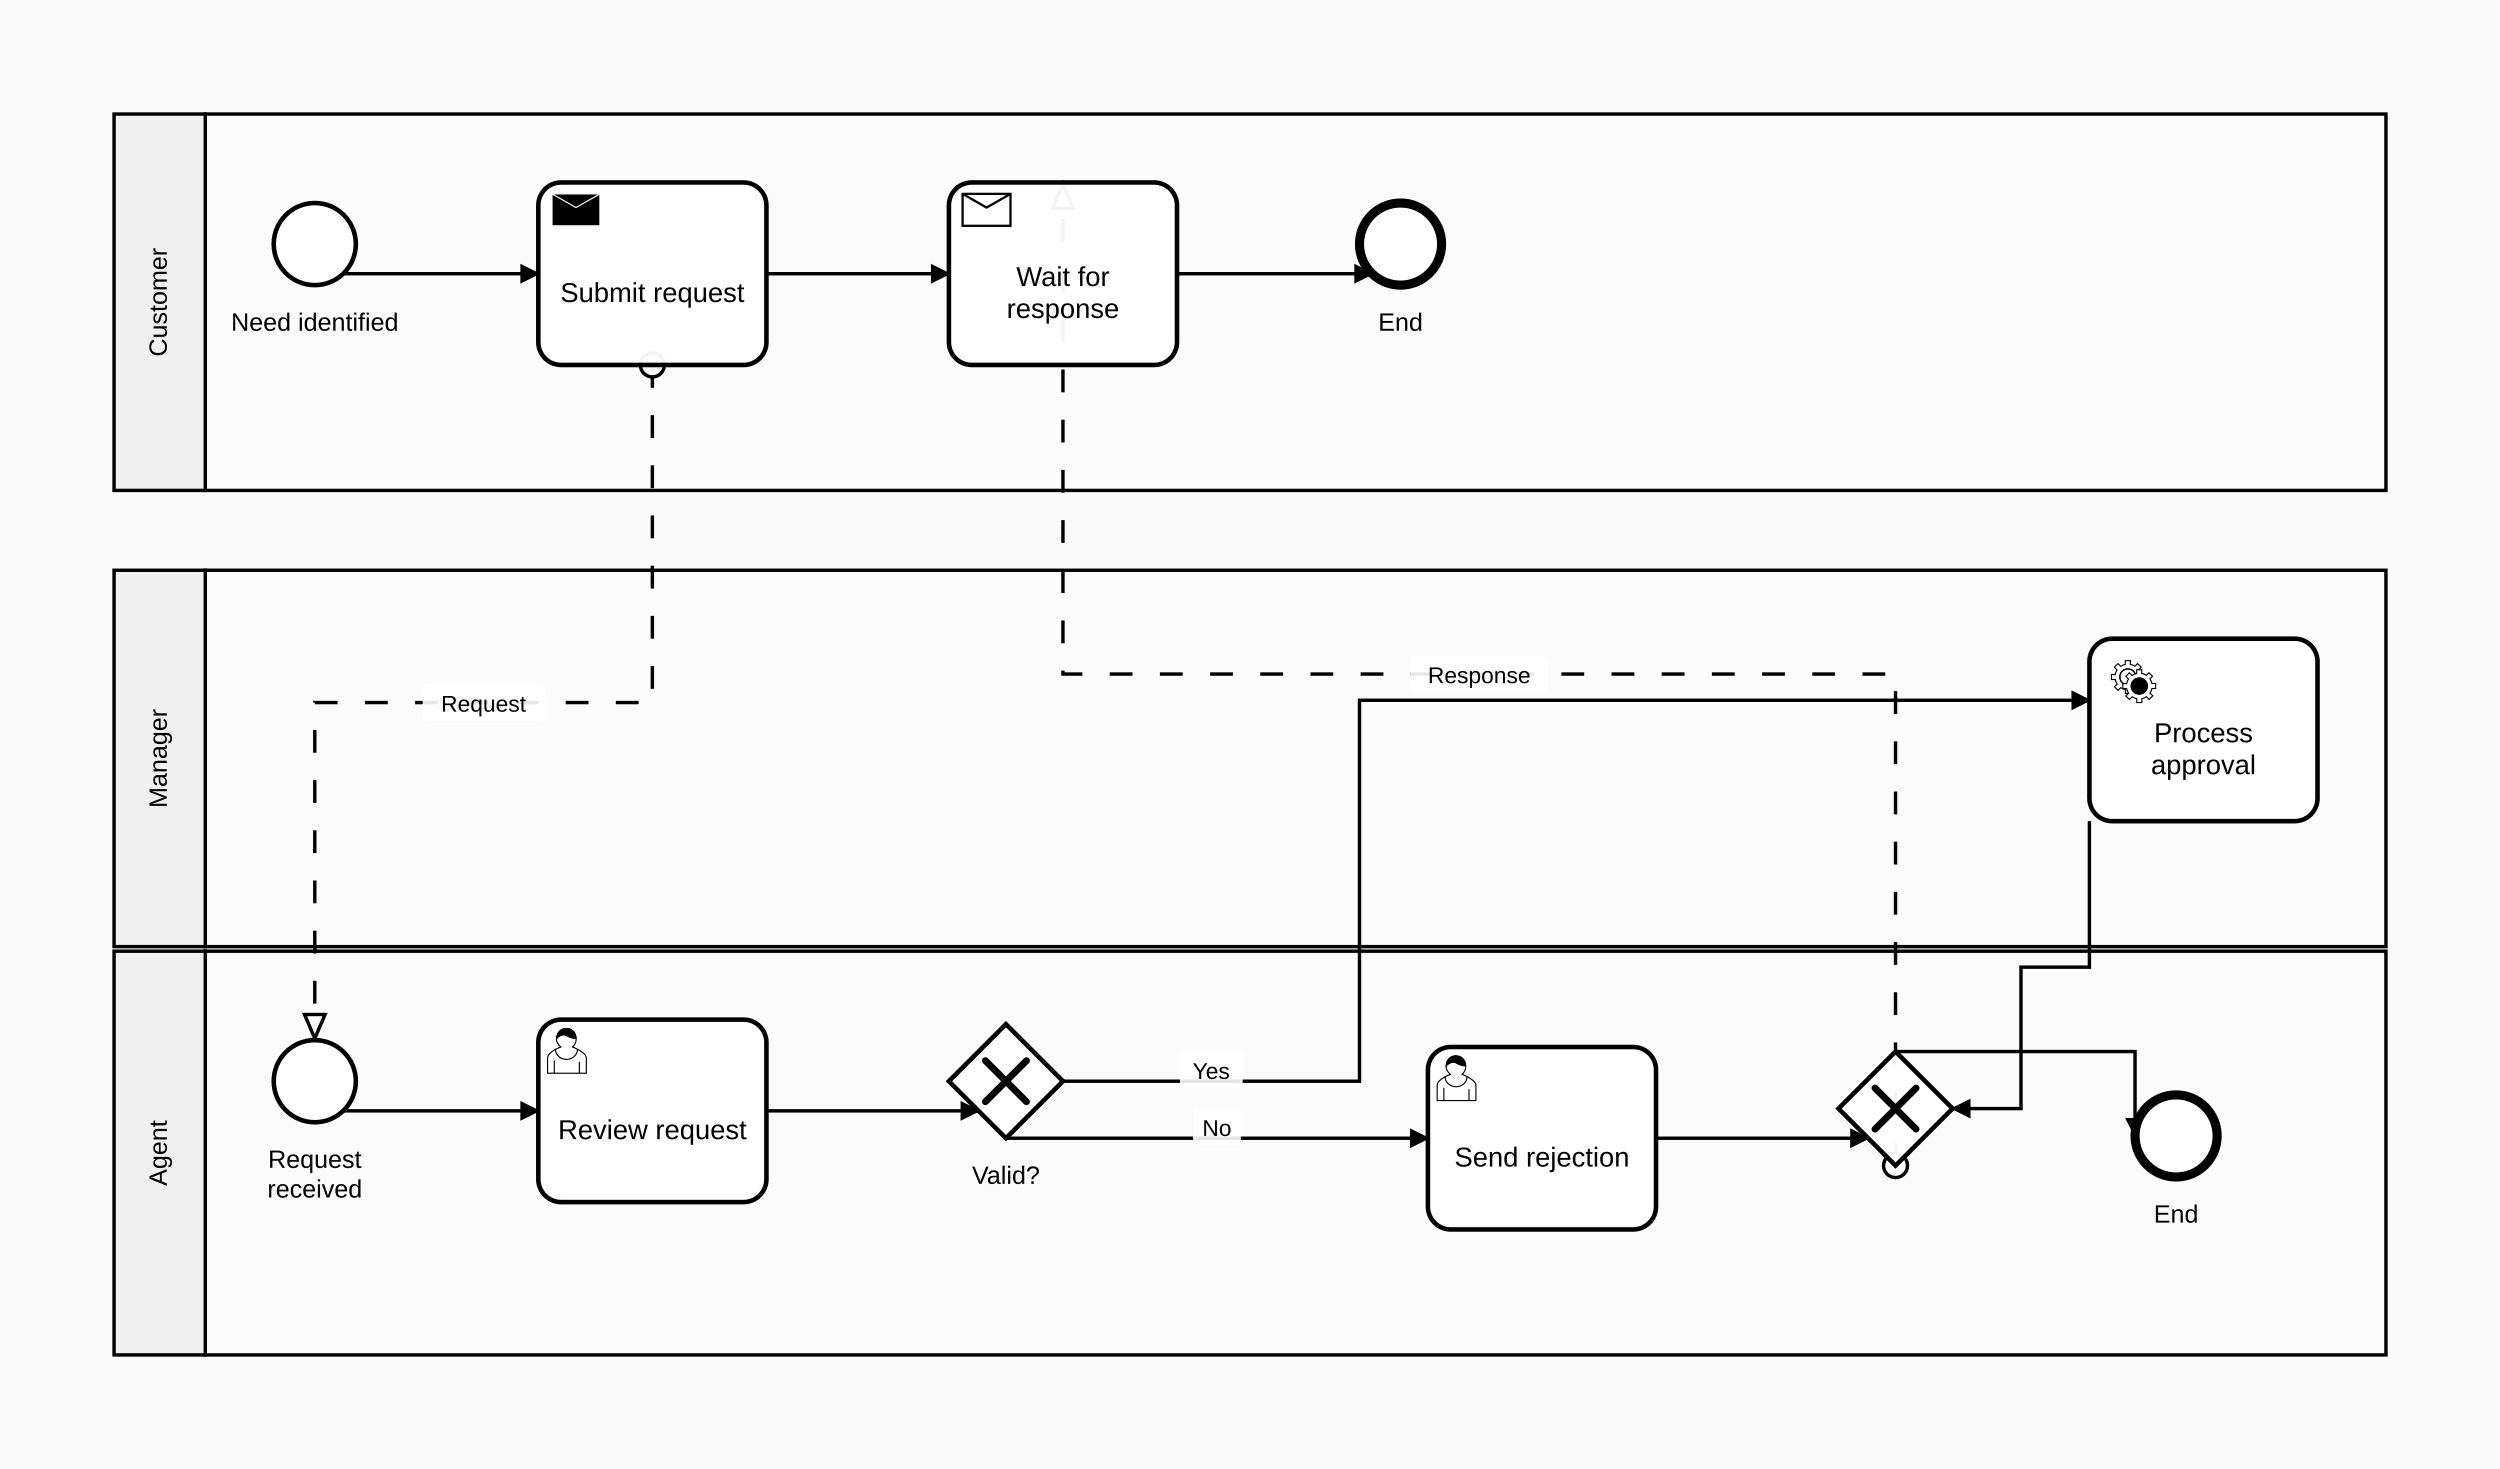
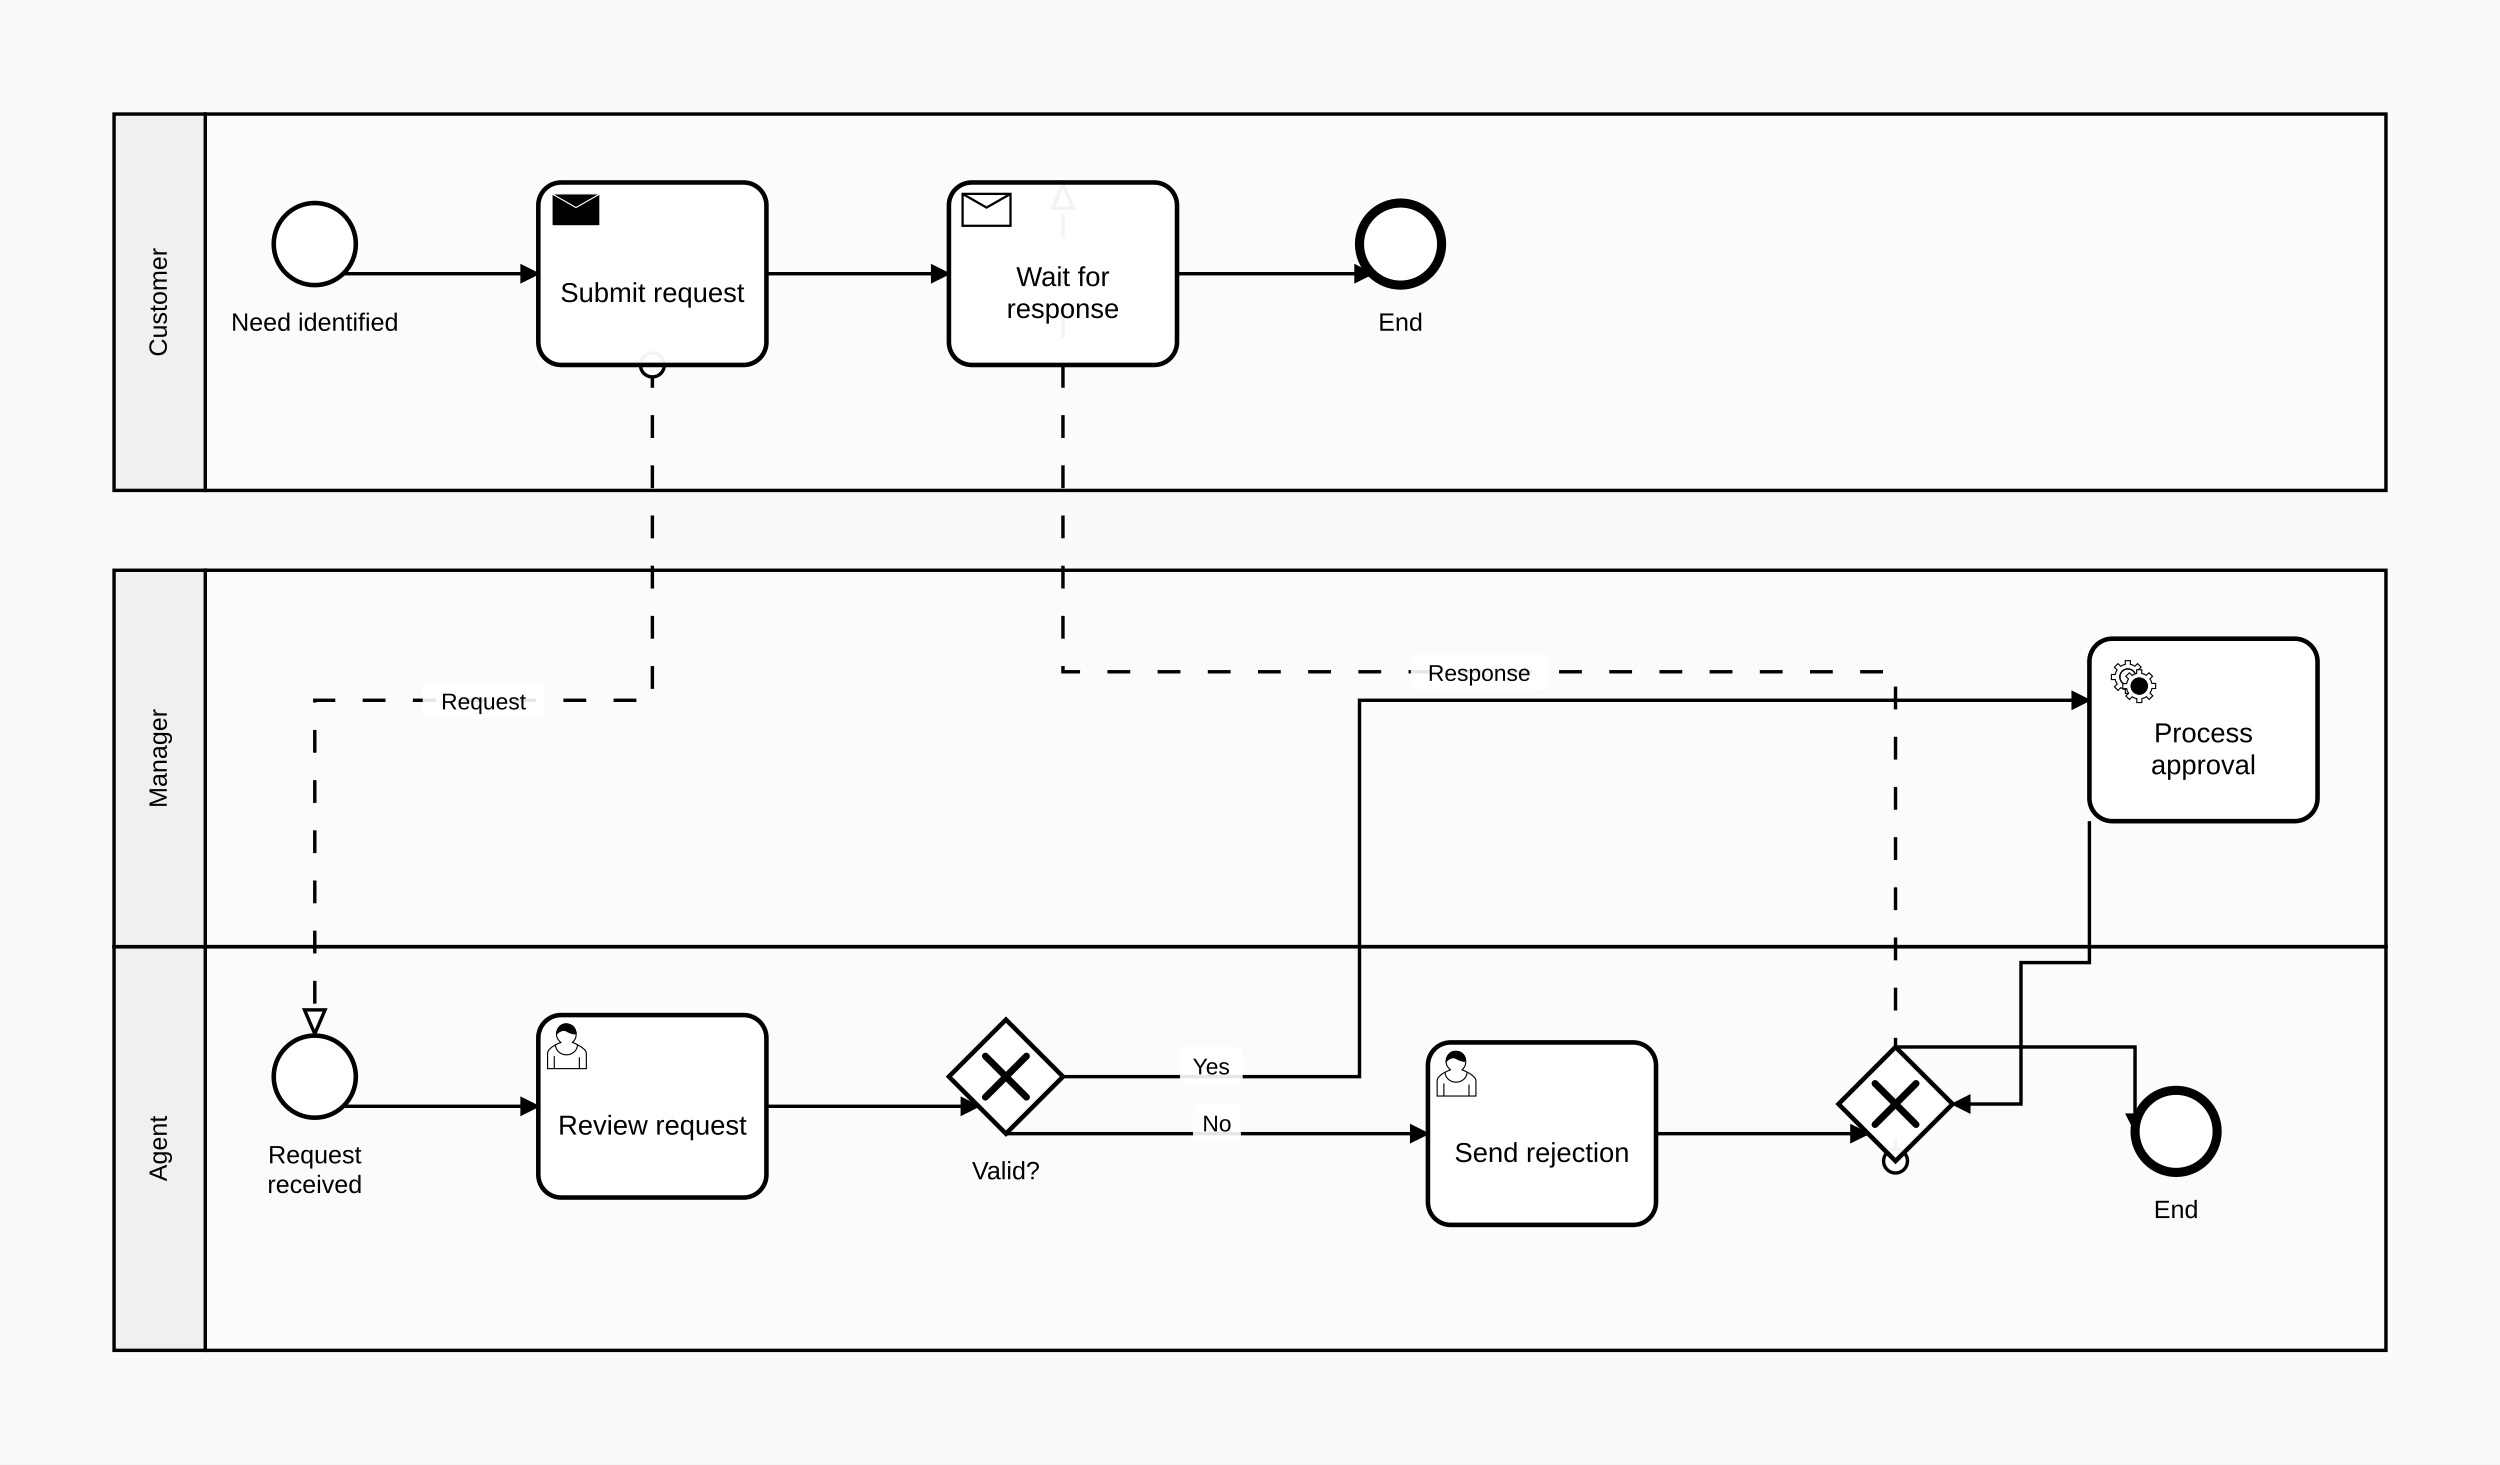
- <svg xmlns="http://www.w3.org/2000/svg" width="1096" height="644" viewBox="0 0 1096 644" font-family="Arial, sans-serif">
+ <svg xmlns="http://www.w3.org/2000/svg" width="1096" height="642" viewBox="0 0 1096 642" font-family="Arial, sans-serif">
  <defs>
    <marker id="seq-end" viewBox="0 0 20 20" refX="11" refY="10" markerWidth="10" markerHeight="10" orient="auto">
      <path d="M 1 5 L 11 10 L 1 15 Z" fill="#000000" stroke="#000000" stroke-width="1" />
    </marker>
    <marker id="seq-default-src" viewBox="0 0 20 20" refX="6" refY="10" markerWidth="10" markerHeight="10" orient="auto">
      <path d="M 6 3 L 10 17" stroke="#000000" stroke-width="1.5" />
    </marker>
    <marker id="seq-conditional-src" viewBox="0 0 20 20" refX="1" refY="10" markerWidth="12" markerHeight="12" orient="auto">
      <path d="M 1 10 L 8 6 L 15 10 L 8 14 Z" fill="#ffffff" stroke="#000000" stroke-width="1" />
    </marker>
    <marker id="msg-start" viewBox="0 0 20 20" refX="6" refY="6" markerWidth="20" markerHeight="20" orient="auto">
      <circle cx="6" cy="6" r="3.5" fill="#ffffff" stroke="#000000" stroke-width="1" />
    </marker>
    <marker id="msg-end" viewBox="0 0 20 20" refX="8.5" refY="5" markerWidth="20" markerHeight="20" orient="auto">
      <path d="m 1 5 l 0 -3 l 7 3 l -7 3 z" fill="#ffffff" stroke="#000000" stroke-width="1" stroke-linecap="butt" />
    </marker>
    <marker id="assoc-end" viewBox="0 0 20 20" refX="11" refY="10" markerWidth="10" markerHeight="10" orient="auto">
      <path d="M 1 5 L 11 10 L 1 15" fill="none" stroke="#000000" stroke-width="1.5" />
    </marker>
  </defs>
-   <rect width="1096" height="644" fill="#fafafa" />
+   <rect width="1096" height="642" fill="#fafafa" />
  <rect x="90" y="50" width="956" height="165" fill="#ffffff" fill-opacity="0.25" stroke="#000000" stroke-width="1.5" />
  <rect x="50" y="50" width="40" height="165" fill="#f0f0f0" stroke="#000000" stroke-width="1.5" />
  <text x="70" y="132.5" text-anchor="middle" dominant-baseline="middle" font-size="11" fill="#000000" transform="rotate(-90,70,132.5)">Customer</text>
-   <rect x="90" y="417" width="956" height="177" fill="#ffffff" fill-opacity="0.25" stroke="#000000" stroke-width="1.5" />
-   <rect x="50" y="417" width="40" height="177" fill="#f0f0f0" stroke="#000000" stroke-width="1.5" />
-   <text x="70" y="505.5" text-anchor="middle" dominant-baseline="middle" font-size="11" fill="#000000" transform="rotate(-90,70,505.5)">Agent</text>
+   <rect x="90" y="415" width="956" height="177" fill="#ffffff" fill-opacity="0.25" stroke="#000000" stroke-width="1.5" />
+   <rect x="50" y="415" width="40" height="177" fill="#f0f0f0" stroke="#000000" stroke-width="1.5" />
+   <text x="70" y="503.5" text-anchor="middle" dominant-baseline="middle" font-size="11" fill="#000000" transform="rotate(-90,70,503.5)">Agent</text>
  <rect x="90" y="250" width="956" height="165" fill="#ffffff" fill-opacity="0.25" stroke="#000000" stroke-width="1.5" />
  <rect x="50" y="250" width="40" height="165" fill="#f0f0f0" stroke="#000000" stroke-width="1.5" />
  <text x="70" y="332.5" text-anchor="middle" dominant-baseline="middle" font-size="11" fill="#000000" transform="rotate(-90,70,332.5)">Manager</text>
  <path d="M 150.4 120 L 236 120" stroke="#000000" stroke-width="1.5" fill="none" marker-end="url(#seq-end)" />
  <path d="M 336 120 L 416 120" stroke="#000000" stroke-width="1.5" fill="none" marker-end="url(#seq-end)" />
  <path d="M 516 120 L 601.6 120" stroke="#000000" stroke-width="1.5" fill="none" marker-end="url(#seq-end)" />
-   <path d="M 150.4 487 L 236 487" stroke="#000000" stroke-width="1.5" fill="none" marker-end="url(#seq-end)" />
-   <path d="M 336 487 L 429 487" stroke="#000000" stroke-width="1.5" fill="none" marker-end="url(#seq-end)" />
-   <path d="M 466 474 L 596 474 L 596 307 L 916 307" stroke="#000000" stroke-width="1.5" fill="none" marker-end="url(#seq-end)" />
-   <rect x="517.3" y="461" width="27.5" height="16" rx="2" fill="white" fill-opacity="0.9" />
-   <text x="531" y="473" text-anchor="middle" font-size="10" fill="#000000">Yes</text>
-   <path d="M 441 499 L 626 499" stroke="#000000" stroke-width="1.5" fill="none" marker-end="url(#seq-end)" />
-   <rect x="523" y="486" width="21" height="16" rx="2" fill="white" fill-opacity="0.9" />
-   <text x="533.5" y="498" text-anchor="middle" font-size="10" fill="#000000">No</text>
-   <path d="M 916 360 L 916 424 L 886 424 L 886 486 L 856 486" stroke="#000000" stroke-width="1.5" fill="none" marker-end="url(#seq-end)" />
-   <path d="M 726 499 L 819 499" stroke="#000000" stroke-width="1.5" fill="none" marker-end="url(#seq-end)" />
-   <path d="M 831 461 L 936 461 L 936 498" stroke="#000000" stroke-width="1.5" fill="none" marker-end="url(#seq-end)" />
-   <path d="M 286 160 L 286 308 L 138 308 L 138 456" stroke="#000000" stroke-width="1.5" fill="none" stroke-dasharray="10,12" marker-start="url(#msg-start)" marker-end="url(#msg-end)" />
-   <rect x="185.3" y="300" width="53.5" height="16" rx="2" fill="white" fill-opacity="0.9" />
-   <text x="212" y="312" text-anchor="middle" font-size="10" fill="#000000">Request</text>
-   <path d="M 831 511 L 831 295.5 L 466 295.5 L 466 80" stroke="#000000" stroke-width="1.5" fill="none" stroke-dasharray="10,12" marker-start="url(#msg-start)" marker-end="url(#msg-end)" />
-   <rect x="618.5" y="287.5" width="60" height="16" rx="2" fill="white" fill-opacity="0.9" />
-   <text x="648.5" y="299.5" text-anchor="middle" font-size="10" fill="#000000">Response</text>
+   <path d="M 150.4 485 L 236 485" stroke="#000000" stroke-width="1.5" fill="none" marker-end="url(#seq-end)" />
+   <path d="M 336 485 L 429 485" stroke="#000000" stroke-width="1.5" fill="none" marker-end="url(#seq-end)" />
+   <path d="M 466 472 L 596 472 L 596 307 L 916 307" stroke="#000000" stroke-width="1.5" fill="none" marker-end="url(#seq-end)" />
+   <rect x="517.3" y="459" width="27.5" height="16" rx="2" fill="white" fill-opacity="0.9" />
+   <text x="531" y="471" text-anchor="middle" font-size="10" fill="#000000">Yes</text>
+   <path d="M 441 497 L 626 497" stroke="#000000" stroke-width="1.5" fill="none" marker-end="url(#seq-end)" />
+   <rect x="523" y="484" width="21" height="16" rx="2" fill="white" fill-opacity="0.9" />
+   <text x="533.5" y="496" text-anchor="middle" font-size="10" fill="#000000">No</text>
+   <path d="M 916 360 L 916 422 L 886 422 L 886 484 L 856 484" stroke="#000000" stroke-width="1.5" fill="none" marker-end="url(#seq-end)" />
+   <path d="M 726 497 L 819 497" stroke="#000000" stroke-width="1.5" fill="none" marker-end="url(#seq-end)" />
+   <path d="M 831 459 L 936 459 L 936 496" stroke="#000000" stroke-width="1.5" fill="none" marker-end="url(#seq-end)" />
+   <path d="M 286 160 L 286 307 L 138 307 L 138 454" stroke="#000000" stroke-width="1.5" fill="none" stroke-dasharray="10,12" marker-start="url(#msg-start)" marker-end="url(#msg-end)" />
+   <rect x="185.3" y="299" width="53.5" height="16" rx="2" fill="white" fill-opacity="0.9" />
+   <text x="212" y="311" text-anchor="middle" font-size="10" fill="#000000">Request</text>
+   <path d="M 831 509 L 831 294.5 L 466 294.5 L 466 80" stroke="#000000" stroke-width="1.5" fill="none" stroke-dasharray="10,12" marker-start="url(#msg-start)" marker-end="url(#msg-end)" />
+   <rect x="618.5" y="286.5" width="60" height="16" rx="2" fill="white" fill-opacity="0.9" />
+   <text x="648.5" y="298.5" text-anchor="middle" font-size="10" fill="#000000">Response</text>
  <circle cx="138" cy="107" r="18" fill="#ffffff" fill-opacity="0.95" stroke="#000000" stroke-width="2" />
  <text x="138" y="145" text-anchor="middle" font-size="11" fill="#000000">Need identified</text>
  <rect x="236" y="80" width="100" height="80" rx="10" ry="10" fill="#ffffff" fill-opacity="0.95" stroke="#000000" stroke-width="2" />
  <g>
    <path d="m 242,85 l 0,14 l 21,0 l 0,-14 z l 10.5,6 l 10.5,-6" fill="#000000" stroke="#ffffff" stroke-width="0.5" />
  </g>
  <text x="286" y="129" text-anchor="middle" dominant-baseline="middle" font-size="12" fill="#000000">Submit request</text>
  <rect x="416" y="80" width="100" height="80" rx="10" ry="10" fill="#ffffff" fill-opacity="0.95" stroke="#000000" stroke-width="2" />
  <g>
    <path d="m 422,85 l 0,14 l 21,0 l 0,-14 z l 10.5,6 l 10.5,-6" fill="#ffffff" stroke="#000000" stroke-width="1" />
  </g>
  <text x="466" y="122" text-anchor="middle" dominant-baseline="middle" font-size="12" fill="#000000">Wait for</text>
  <text x="466" y="136" text-anchor="middle" dominant-baseline="middle" font-size="12" fill="#000000">response</text>
  <circle cx="614" cy="107" r="18" fill="#ffffff" fill-opacity="0.95" stroke="#000000" stroke-width="4" />
  <text x="614" y="145" text-anchor="middle" font-size="11" fill="#000000">End</text>
-   <circle cx="138" cy="474" r="18" fill="#ffffff" fill-opacity="0.95" stroke="#000000" stroke-width="2" />
-   <text x="138" y="512" text-anchor="middle" font-size="11" fill="#000000">Request</text>
-   <text x="138" y="525" text-anchor="middle" font-size="11" fill="#000000">received</text>
-   <rect x="236" y="447" width="100" height="80" rx="10" ry="10" fill="#ffffff" fill-opacity="0.95" stroke="#000000" stroke-width="2" />
+   <circle cx="138" cy="472" r="18" fill="#ffffff" fill-opacity="0.95" stroke="#000000" stroke-width="2" />
+   <text x="138" y="510" text-anchor="middle" font-size="11" fill="#000000">Request</text>
+   <text x="138" y="523" text-anchor="middle" font-size="11" fill="#000000">received</text>
+   <rect x="236" y="445" width="100" height="80" rx="10" ry="10" fill="#ffffff" fill-opacity="0.95" stroke="#000000" stroke-width="2" />
  <g>
-     <path d="m 251,459 c 0.909,-0.845 1.594,-2.049 1.594,-3.385 0,-2.554 -1.805,-4.622 -4.357,-4.622 -2.552,0 -4.288,2.068 -4.288,4.622 0,1.348 0.974,2.562 1.896,3.405 -0.529,0.187 -5.669,2.097 -5.794,4.756 v 6.718 h 17 v -6.718 c 0,-2.298 -5.528,-4.595 -6.051,-4.776 z m -8,6 l 0,5.5 m 11,0 l 0,-5" fill="#ffffff" stroke="#000000" stroke-width="0.5" />
-     <path d="m 253.162,460.009 c 0,2.447 -2.158,4.431 -4.821,4.431 -2.665,0 -4.822,-1.981 -4.822,-4.431" fill="none" stroke="#000000" stroke-width="0.5" />
-     <path d="m 244.1,455.2 c 0,0 2.251,-2.358 4.274,-1.177 2.024,1.181 4.221,1.537 4.124,0.965 -0.098,-0.57 -0.117,-3.791 -4.191,-4.136 -3.575,0.001 -4.208,3.367 -4.207,4.348 z" fill="#000000" stroke="#000000" stroke-width="0.5" />
+     <path d="m 251,457 c 0.909,-0.845 1.594,-2.049 1.594,-3.385 0,-2.554 -1.805,-4.622 -4.357,-4.622 -2.552,0 -4.288,2.068 -4.288,4.622 0,1.348 0.974,2.562 1.896,3.405 -0.529,0.187 -5.669,2.097 -5.794,4.756 v 6.718 h 17 v -6.718 c 0,-2.298 -5.528,-4.595 -6.051,-4.776 z m -8,6 l 0,5.5 m 11,0 l 0,-5" fill="#ffffff" stroke="#000000" stroke-width="0.5" />
+     <path d="m 253.162,458.009 c 0,2.447 -2.158,4.431 -4.821,4.431 -2.665,0 -4.822,-1.981 -4.822,-4.431" fill="none" stroke="#000000" stroke-width="0.5" />
+     <path d="m 244.1,453.2 c 0,0 2.251,-2.358 4.274,-1.177 2.024,1.181 4.221,1.537 4.124,0.965 -0.098,-0.57 -0.117,-3.791 -4.191,-4.136 -3.575,0.001 -4.208,3.367 -4.207,4.348 z" fill="#000000" stroke="#000000" stroke-width="0.5" />
  </g>
-   <text x="286" y="496" text-anchor="middle" dominant-baseline="middle" font-size="12" fill="#000000">Review request</text>
-   <polygon points="441,449 466,474 441,499 416,474" fill="#ffffff" fill-opacity="0.95" stroke="#000000" stroke-width="2" />
-   <line x1="432" y1="465" x2="450" y2="483" stroke="#000000" stroke-width="3" stroke-linecap="round" />
-   <line x1="450" y1="465" x2="432" y2="483" stroke="#000000" stroke-width="3" stroke-linecap="round" />
-   <text x="441" y="519" text-anchor="middle" font-size="11" fill="#000000">Valid?</text>
+   <text x="286" y="494" text-anchor="middle" dominant-baseline="middle" font-size="12" fill="#000000">Review request</text>
+   <polygon points="441,447 466,472 441,497 416,472" fill="#ffffff" fill-opacity="0.95" stroke="#000000" stroke-width="2" />
+   <line x1="432" y1="463" x2="450" y2="481" stroke="#000000" stroke-width="3" stroke-linecap="round" />
+   <line x1="450" y1="463" x2="432" y2="481" stroke="#000000" stroke-width="3" stroke-linecap="round" />
+   <text x="441" y="517" text-anchor="middle" font-size="11" fill="#000000">Valid?</text>
  <rect x="916" y="280" width="100" height="80" rx="10" ry="10" fill="#ffffff" fill-opacity="0.95" stroke="#000000" stroke-width="2" />
  <g>
    <path d="m 934,304 v -1.713 c 0.352,-0.071 0.704,-0.178 1.048,-0.321 0.344,-0.145 0.666,-0.321 0.966,-0.521 l 1.194,1.18 1.567,-1.577 -1.195,-1.18 c 0.403,-0.614 0.683,-1.299 0.825,-2.018 l 1.622,-0.01 v -2.22 l -1.637,0.01 c -0.073,-0.352 -0.178,-0.7 -0.324,-1.044 -0.145,-0.344 -0.321,-0.664 -0.523,-0.962 l 1.131,-1.136 -1.583,-1.563 -1.13,1.136 c -0.614,-0.401 -1.303,-0.681 -2.023,-0.822 l 0.009,-1.619 h -2.241 l 0.004,1.631 c -0.354,0.074 -0.705,0.18 -1.05,0.324 -0.344,0.144 -0.665,0.321 -0.964,0.52 l -1.17,-1.158 -1.567,1.579 1.168,1.157 c -0.403,0.613 -0.683,1.298 -0.825,2.017 l -1.659,0.003 v 2.222 l 1.672,-0.006 c 0.073,0.351 0.18,0.702 0.324,1.045 0.145,0.344 0.321,0.664 0.523,0.961 l -1.199,1.197 1.584,1.56 1.196,-1.193 c 0.614,0.403 1.303,0.682 2.023,0.823 l 0.001,1.699 h 2.227 z m 0.221,-3.996 c -1.789,0.75 -3.858,-0.093 -4.61,-1.874 -0.752,-1.783 0.091,-3.846 1.88,-4.596 1.788,-0.749 3.857,0.093 4.609,1.874 0.752,1.782 -0.091,3.846 -1.879,4.596 z" fill="#ffffff" stroke="#000000" stroke-width="0.5" />
    <path d="m 934.221,300.004 c -1.789,0.75 -3.858,-0.093 -4.61,-1.874 -0.752,-1.783 0.091,-3.846 1.88,-4.596 1.788,-0.749 3.857,0.093 4.609,1.874 0.752,1.782 -0.091,3.846 -1.879,4.596 z" fill="none" stroke="#000000" stroke-width="0.5" />
    <path d="m 939,308 v -1.713 c 0.352,-0.071 0.704,-0.178 1.048,-0.321 0.344,-0.145 0.666,-0.321 0.966,-0.521 l 1.194,1.18 1.567,-1.577 -1.195,-1.18 c 0.403,-0.614 0.683,-1.299 0.825,-2.018 l 1.622,-0.01 v -2.22 l -1.637,0.01 c -0.073,-0.352 -0.178,-0.7 -0.324,-1.044 -0.145,-0.344 -0.321,-0.664 -0.523,-0.962 l 1.131,-1.136 -1.583,-1.563 -1.13,1.136 c -0.614,-0.401 -1.303,-0.681 -2.023,-0.822 l 0.009,-1.619 h -2.241 l 0.004,1.631 c -0.354,0.074 -0.705,0.18 -1.05,0.324 -0.344,0.144 -0.665,0.321 -0.964,0.52 l -1.17,-1.158 -1.567,1.579 1.168,1.157 c -0.403,0.613 -0.683,1.298 -0.825,2.017 l -1.659,0.003 v 2.222 l 1.672,-0.006 c 0.073,0.351 0.18,0.702 0.324,1.045 0.145,0.344 0.321,0.664 0.523,0.961 l -1.199,1.197 1.584,1.56 1.196,-1.193 c 0.614,0.403 1.303,0.682 2.023,0.823 l 0.001,1.699 h 2.227 z m 0.221,-3.996 c -1.789,0.75 -3.858,-0.093 -4.61,-1.874 -0.752,-1.783 0.091,-3.846 1.88,-4.596 1.788,-0.749 3.857,0.093 4.609,1.874 0.752,1.782 -0.091,3.846 -1.879,4.596 z" fill="#ffffff" stroke="#000000" stroke-width="0.5" />
    <path d="m 939.221,304.004 c -1.789,0.75 -3.858,-0.093 -4.61,-1.874 -0.752,-1.783 0.091,-3.846 1.88,-4.596 1.788,-0.749 3.857,0.093 4.609,1.874 0.752,1.782 -0.091,3.846 -1.879,4.596 z" fill="#000000" stroke="#000000" stroke-width="0.5" />
  </g>
  <text x="966" y="322" text-anchor="middle" dominant-baseline="middle" font-size="12" fill="#000000">Process</text>
  <text x="966" y="336" text-anchor="middle" dominant-baseline="middle" font-size="12" fill="#000000">approval</text>
-   <rect x="626" y="459" width="100" height="80" rx="10" ry="10" fill="#ffffff" fill-opacity="0.95" stroke="#000000" stroke-width="2" />
+   <rect x="626" y="457" width="100" height="80" rx="10" ry="10" fill="#ffffff" fill-opacity="0.95" stroke="#000000" stroke-width="2" />
  <g>
-     <path d="m 641,471 c 0.909,-0.845 1.594,-2.049 1.594,-3.385 0,-2.554 -1.805,-4.622 -4.357,-4.622 -2.552,0 -4.288,2.068 -4.288,4.622 0,1.348 0.974,2.562 1.896,3.405 -0.529,0.187 -5.669,2.097 -5.794,4.756 v 6.718 h 17 v -6.718 c 0,-2.298 -5.528,-4.595 -6.051,-4.776 z m -8,6 l 0,5.5 m 11,0 l 0,-5" fill="#ffffff" stroke="#000000" stroke-width="0.5" />
-     <path d="m 643.162,472.009 c 0,2.447 -2.158,4.431 -4.821,4.431 -2.665,0 -4.822,-1.981 -4.822,-4.431" fill="none" stroke="#000000" stroke-width="0.5" />
-     <path d="m 634.1,467.2 c 0,0 2.251,-2.358 4.274,-1.177 2.024,1.181 4.221,1.537 4.124,0.965 -0.098,-0.57 -0.117,-3.791 -4.191,-4.136 -3.575,0.001 -4.208,3.367 -4.207,4.348 z" fill="#000000" stroke="#000000" stroke-width="0.5" />
+     <path d="m 641,469 c 0.909,-0.845 1.594,-2.049 1.594,-3.385 0,-2.554 -1.805,-4.622 -4.357,-4.622 -2.552,0 -4.288,2.068 -4.288,4.622 0,1.348 0.974,2.562 1.896,3.405 -0.529,0.187 -5.669,2.097 -5.794,4.756 v 6.718 h 17 v -6.718 c 0,-2.298 -5.528,-4.595 -6.051,-4.776 z m -8,6 l 0,5.5 m 11,0 l 0,-5" fill="#ffffff" stroke="#000000" stroke-width="0.5" />
+     <path d="m 643.162,470.009 c 0,2.447 -2.158,4.431 -4.821,4.431 -2.665,0 -4.822,-1.981 -4.822,-4.431" fill="none" stroke="#000000" stroke-width="0.5" />
+     <path d="m 634.1,465.2 c 0,0 2.251,-2.358 4.274,-1.177 2.024,1.181 4.221,1.537 4.124,0.965 -0.098,-0.57 -0.117,-3.791 -4.191,-4.136 -3.575,0.001 -4.208,3.367 -4.207,4.348 z" fill="#000000" stroke="#000000" stroke-width="0.5" />
  </g>
-   <text x="676" y="508" text-anchor="middle" dominant-baseline="middle" font-size="12" fill="#000000">Send rejection</text>
-   <polygon points="831,461 856,486 831,511 806,486" fill="#ffffff" fill-opacity="0.95" stroke="#000000" stroke-width="2" />
-   <line x1="822" y1="477" x2="840" y2="495" stroke="#000000" stroke-width="3" stroke-linecap="round" />
-   <line x1="840" y1="477" x2="822" y2="495" stroke="#000000" stroke-width="3" stroke-linecap="round" />
-   <circle cx="954" cy="498" r="18" fill="#ffffff" fill-opacity="0.95" stroke="#000000" stroke-width="4" />
-   <text x="954" y="536" text-anchor="middle" font-size="11" fill="#000000">End</text>
+   <text x="676" y="506" text-anchor="middle" dominant-baseline="middle" font-size="12" fill="#000000">Send rejection</text>
+   <polygon points="831,459 856,484 831,509 806,484" fill="#ffffff" fill-opacity="0.95" stroke="#000000" stroke-width="2" />
+   <line x1="822" y1="475" x2="840" y2="493" stroke="#000000" stroke-width="3" stroke-linecap="round" />
+   <line x1="840" y1="475" x2="822" y2="493" stroke="#000000" stroke-width="3" stroke-linecap="round" />
+   <circle cx="954" cy="496" r="18" fill="#ffffff" fill-opacity="0.95" stroke="#000000" stroke-width="4" />
+   <text x="954" y="534" text-anchor="middle" font-size="11" fill="#000000">End</text>
</svg>
